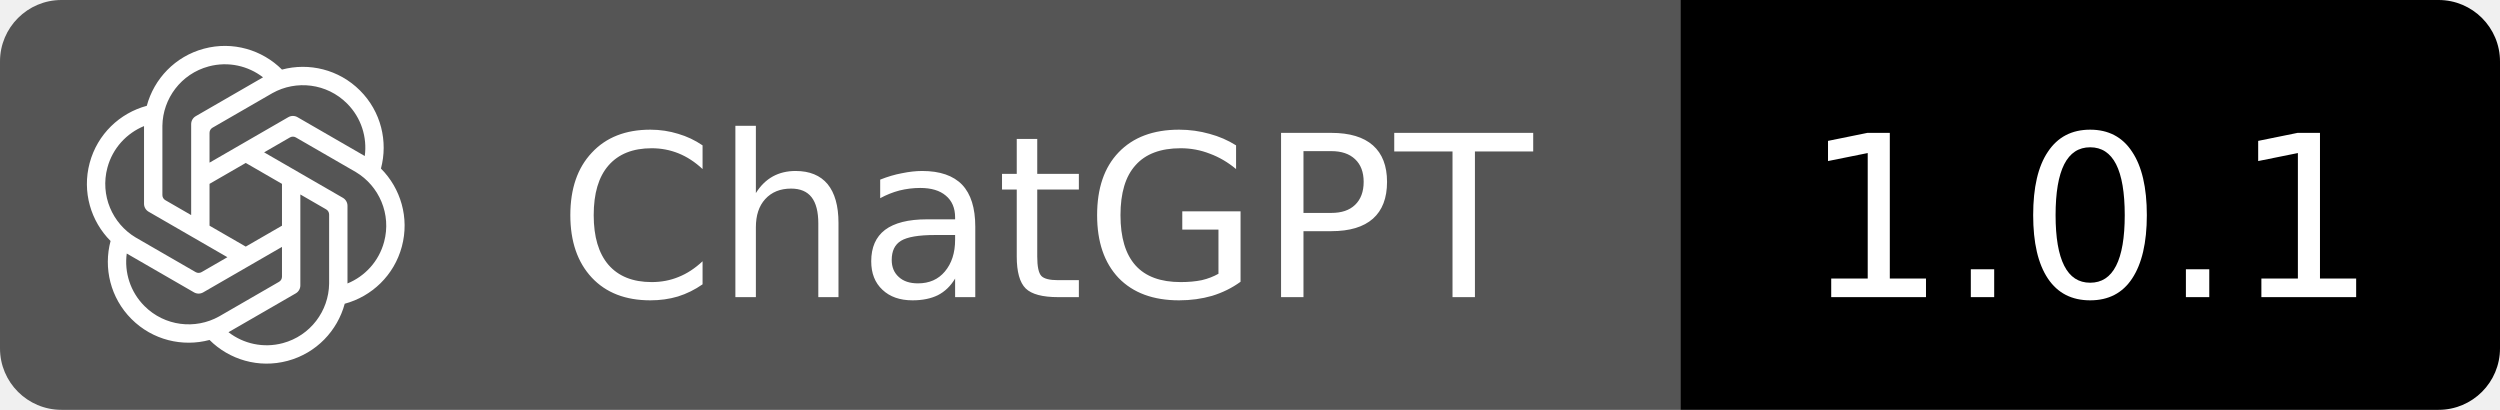
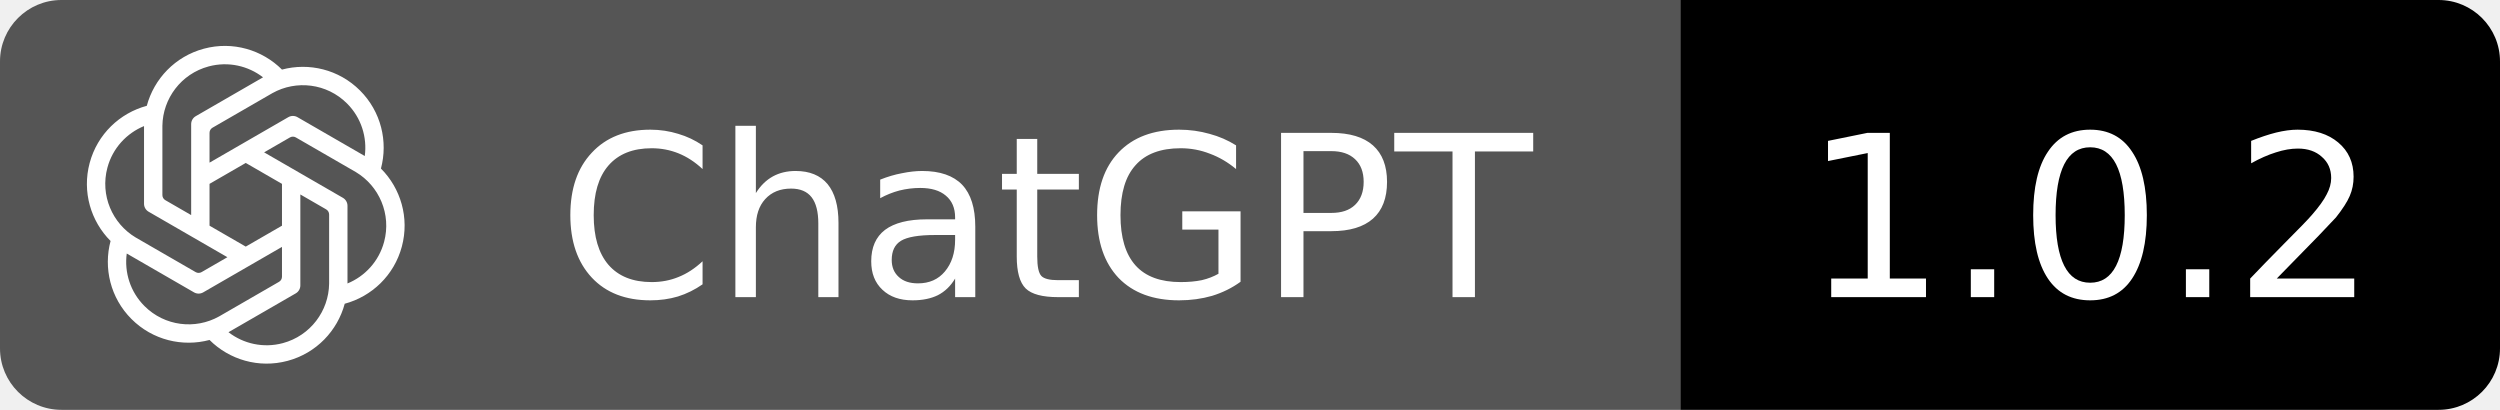
- <svg xmlns="http://www.w3.org/2000/svg" width="122" height="20" role="img" aria-label="ChatGPT plugin 1.0.1">
+ <svg xmlns="http://www.w3.org/2000/svg" width="122" height="20" role="img" aria-label="ChatGPT plugin 1.0.2">
  <clipPath id="r">
    <rect width="122" height="20" rx="3" />
  </clipPath>
  <g clip-path="url(#r)">
    <rect width="82" height="20" fill="#555" />
    <rect x="82" width="40" height="20" fill="#000" />
  </g>
  <svg x="4" y="2" width="16" height="16" viewBox="175 175 366 366" aria-hidden="true">
    <path d="M508.749 317.399C516.777 287.314 508.991 253.884 485.389 230.282C461.788 206.681 428.36 198.895 398.273 206.923C376.231 184.928 343.39 174.956 311.148 183.596C278.906 192.234 255.45 217.292 247.36 247.361C217.291 255.451 192.233 278.91 183.595 311.149C174.957 343.391 184.927 376.232 206.924 398.274C198.896 428.359 206.683 461.789 230.284 485.391C253.885 508.992 287.313 516.779 317.401 508.75C339.442 530.745 372.286 540.717 404.525 532.079C436.767 523.441 460.223 498.384 468.313 468.315C498.383 460.224 523.44 436.766 532.078 404.526C540.716 372.285 530.747 339.443 508.749 317.402V317.399ZM470.899 244.776C486.892 260.77 493.488 282.601 490.687 303.412L415.577 260.046C412.411 258.218 408.509 258.218 405.345 260.046L317.401 310.82V277.526C317.401 275.191 318.652 273.005 320.676 271.837L387.644 233.174C414.178 218.353 448.346 222.223 470.901 244.776H470.899ZM357.837 311.144L398.275 334.491V381.185L357.837 404.532L317.398 381.185V334.491L357.837 311.144ZM264.776 269.693C265.207 239.305 285.644 211.649 316.453 203.393C338.3 197.54 360.505 202.744 377.127 215.573L302.014 258.937C298.848 260.764 296.898 264.144 296.898 267.798V369.346L268.065 352.699C266.043 351.531 264.776 349.353 264.776 347.017V269.691V269.693ZM203.391 316.454C209.244 294.608 224.854 277.978 244.276 269.999V356.73C244.276 360.384 246.226 363.763 249.392 365.591L337.337 416.365L308.503 433.013C306.481 434.181 303.961 434.188 301.939 433.02L234.971 394.357C208.868 378.789 195.138 347.261 203.391 316.454ZM244.775 470.9C228.781 454.906 222.186 433.075 224.986 412.264L300.096 455.63C303.263 457.457 307.164 457.457 310.328 455.63L398.273 404.856V438.149C398.273 440.485 397.022 442.671 394.997 443.839L328.029 482.502C301.495 497.322 267.327 493.452 244.772 470.9H244.775ZM450.897 445.982C450.466 476.371 430.029 504.027 399.22 512.283C377.373 518.136 355.168 512.932 338.547 500.102L413.659 456.738C416.826 454.911 418.775 451.532 418.775 447.877V346.329L447.609 362.977C449.631 364.145 450.897 366.323 450.897 368.659V445.985V445.982ZM512.282 399.221C506.429 421.068 490.819 437.697 471.397 445.676V358.946C471.397 355.292 469.448 351.912 466.281 350.085L378.336 299.311L407.17 282.663C409.192 281.495 411.712 281.487 413.734 282.655L480.702 321.318C506.805 336.887 520.536 368.415 512.282 399.221Z" fill="#fff" />
  </svg>
  <g fill="#fff" text-anchor="middle" font-family="Verdana,Geneva,DejaVu Sans,sans-serif" font-size="11">
    <text x="51" y="14.5">ChatGPT</text>
-     <text x="102" y="14.5">1.0.1</text>
+     <text x="102" y="14.5">1.0.2</text>
  </g>
</svg>
